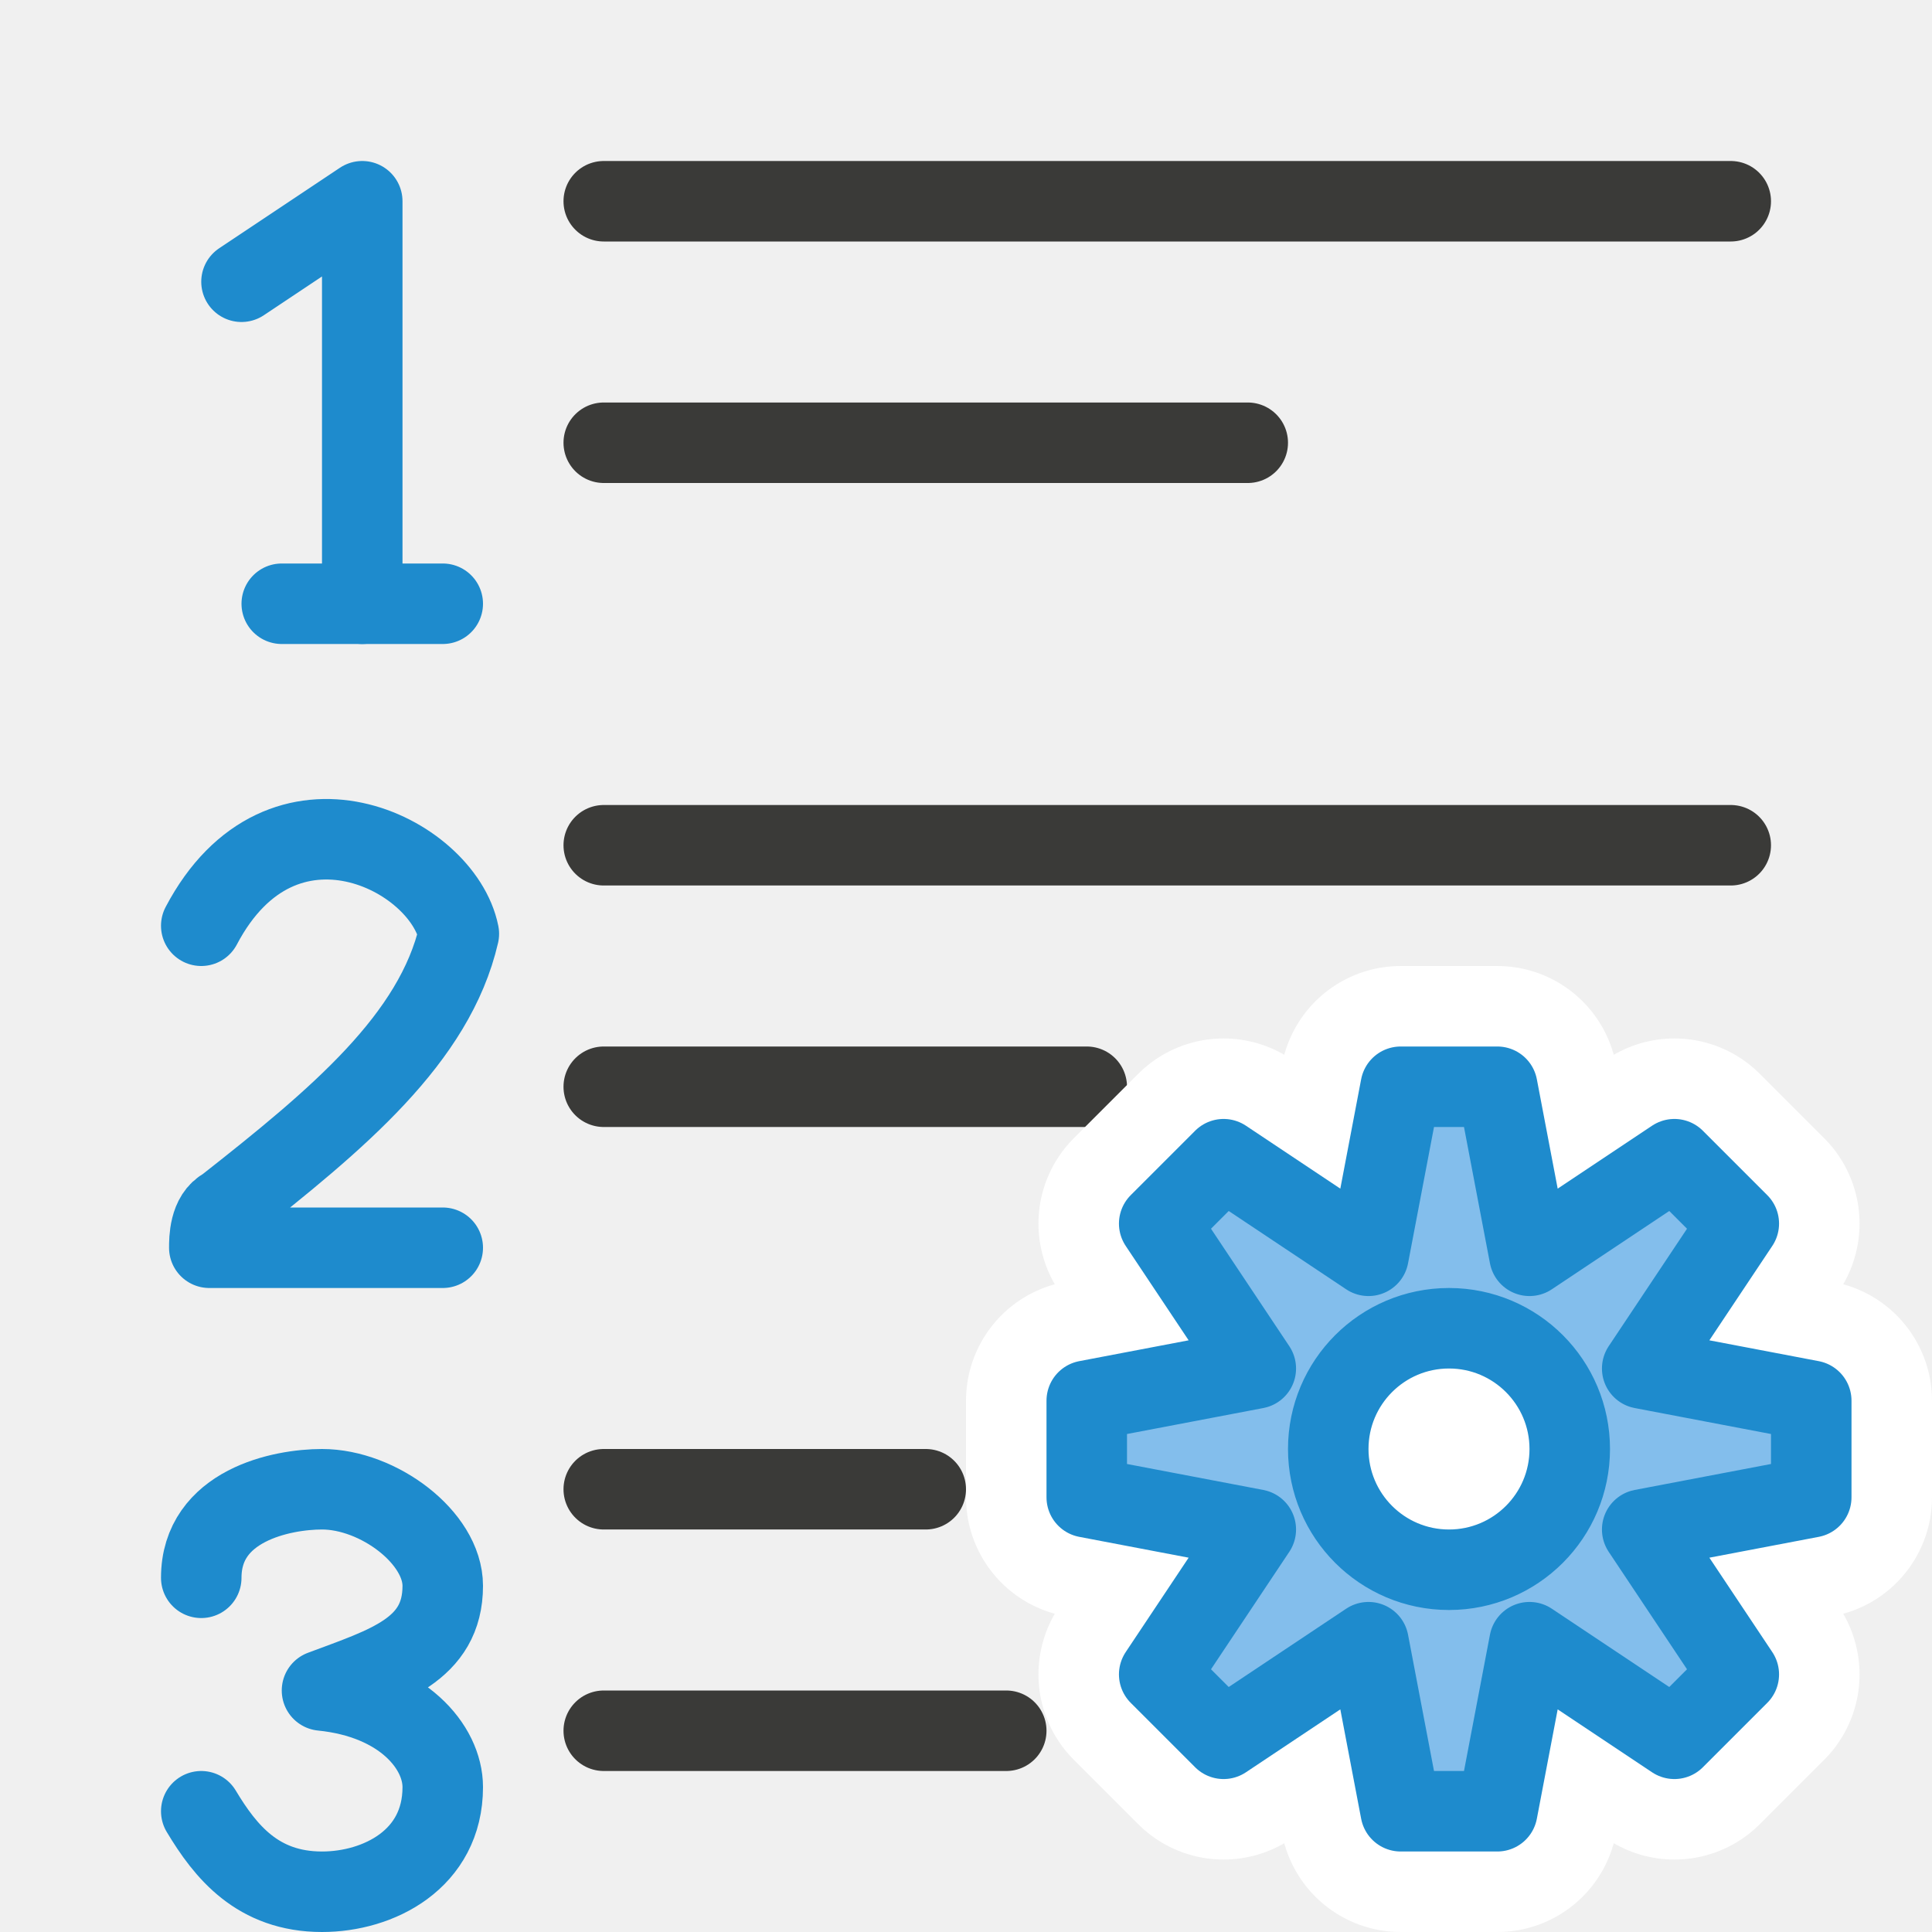
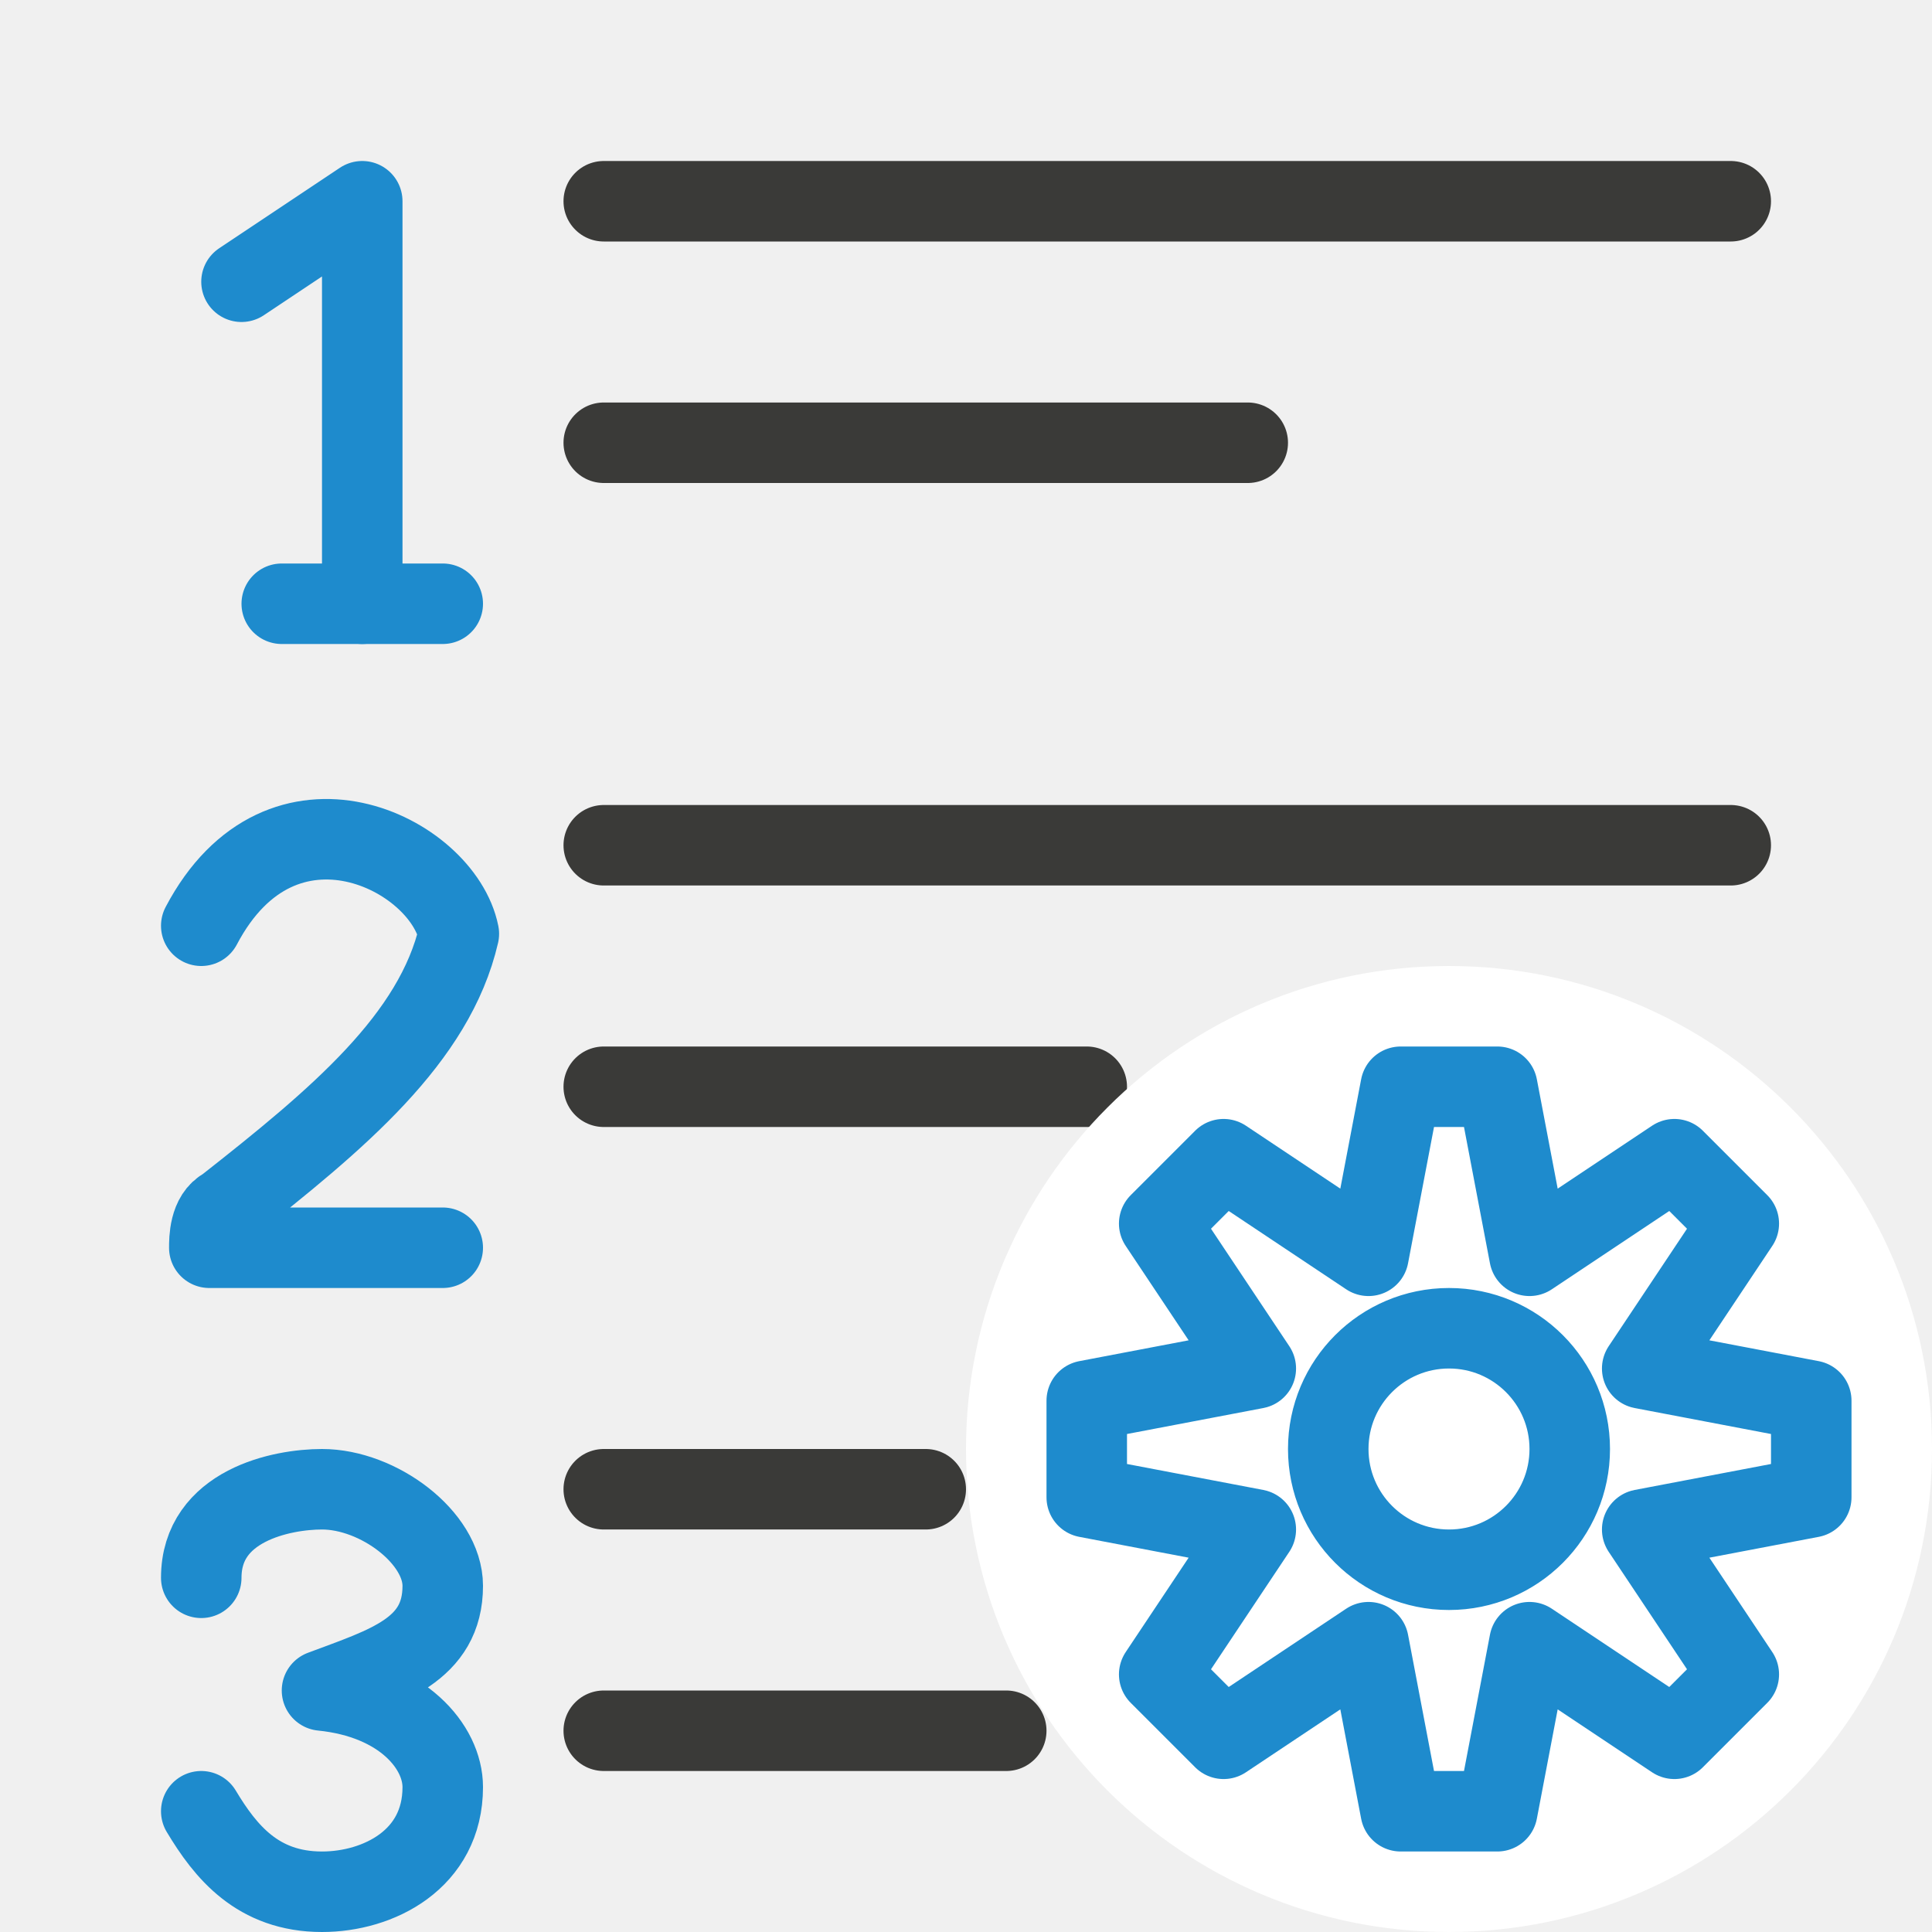
<svg xmlns="http://www.w3.org/2000/svg" viewBox="0 0 24 24">
  <g id="background" class="icn icn--line-color" fill="none" stroke="#3a3a38" stroke-linecap="round" stroke-linejoin="round">
    <path d="m 7.5,2.5 h 14 z m 0,3 h 8 z m 0,5 h 14 z m 0,3 h 6 z m 0,5 h 4 z m 0,3 H 12.5 Z" />
  </g>
-   <g id="symbol-background" class="icn icn--background" stroke="#fff" stroke-width="3px" stroke-linecap="round" stroke-linejoin="round">
-     <path d="M 17.4 13.5 L 17 15.6 L 15.2 14.4 L 14.4 15.2 L 15.6 17 L 13.5 17.4 L 13.5 18.6 L 15.6 19.0 L 14.4 20.8 L 15.2 21.6 L 17 20.4 L 17.4 22.5 L 18.6 22.5 L 19.0 20.4 L 20.8 21.6 L 21.6 20.8 L 20.4 19.0 L 22.5 18.6 L 22.5 17.4 L 20.4 17 L 21.6 15.2 L 20.8 14.4 L 19.0 15.6 L 18.6 13.5 L 17.4 13.5 z M 18 16.5 A 1.5 1.5 0 0 1 19.5 18 A 1.5 1.5 0 0 1 18 19.5 A 1.5 1.5 0 0 1 16.5 18 A 1.5 1.5 0 0 1 18 16.5 z " />
+   <g id="symbol-background" class="icn icn--background" fill="#fff" stroke="#fff" stroke-width="3px" stroke-linecap="round" stroke-linejoin="round">
+     <path d="M 18 13.5 A 4.5 4.5 0 0 0 13.5 18 A 4.5 4.5 0 0 0 18 22.5 A 4.5 4.5 0 0 0 22.5 18 A 4.5 4.5 0 0 0 18 13.5 z " />
  </g>
  <g id="symbol2" class="icn icn--highlight-color-line" fill="none" stroke="#1e8bcd" stroke-linecap="round" stroke-linejoin="round">
    <path d="m 3,3.5 1.5,-1 v 5" />
    <path d="m 3.5,7.5 h 2" />
    <path d="M 2.5,11.5 C 3.5,9.6 5.5,10.6 5.7,11.6 5.4,12.9 4.2,13.9 2.8,15 2.6,15.1 2.6,15.4 2.6,15.5 H 5.5" />
    <path d="M 2.5,19.6 C 2.5,18.7 3.5,18.5 4,18.5 c 0.7,0 1.5,0.6 1.5,1.2 0,0.8 -0.7,1 -1.5,1.3 1.0,0.1 1.5,0.7 1.5,1.2 C 5.5,23.1 4.7,23.5 4,23.5 3.2,23.5 2.8,23 2.5,22.5" />
  </g>
-   <g id="symbol" class="icn icn--highlight-color" fill="#83beec" stroke="#1e8bcd" stroke-linecap="round" stroke-linejoin="round">
+   <g id="symbol" class="icn icn--highlight-color-line" fill="none" stroke="#1e8bcd" stroke-linecap="round" stroke-linejoin="round">
    <path d="M 17.4 13.5 L 17 15.6 L 15.2 14.4 L 14.4 15.2 L 15.6 17 L 13.5 17.4 L 13.5 18.6 L 15.6 19.0 L 14.4 20.8 L 15.2 21.6 L 17 20.4 L 17.4 22.5 L 18.6 22.5 L 19.0 20.4 L 20.8 21.6 L 21.6 20.8 L 20.4 19.0 L 22.5 18.6 L 22.5 17.4 L 20.4 17 L 21.6 15.2 L 20.8 14.4 L 19.0 15.6 L 18.6 13.5 L 17.4 13.5 z M 18 16.5 A 1.5 1.5 0 0 1 19.5 18 A 1.5 1.5 0 0 1 18 19.5 A 1.5 1.5 0 0 1 16.5 18 A 1.5 1.5 0 0 1 18 16.5 z " />
  </g>
</svg>
